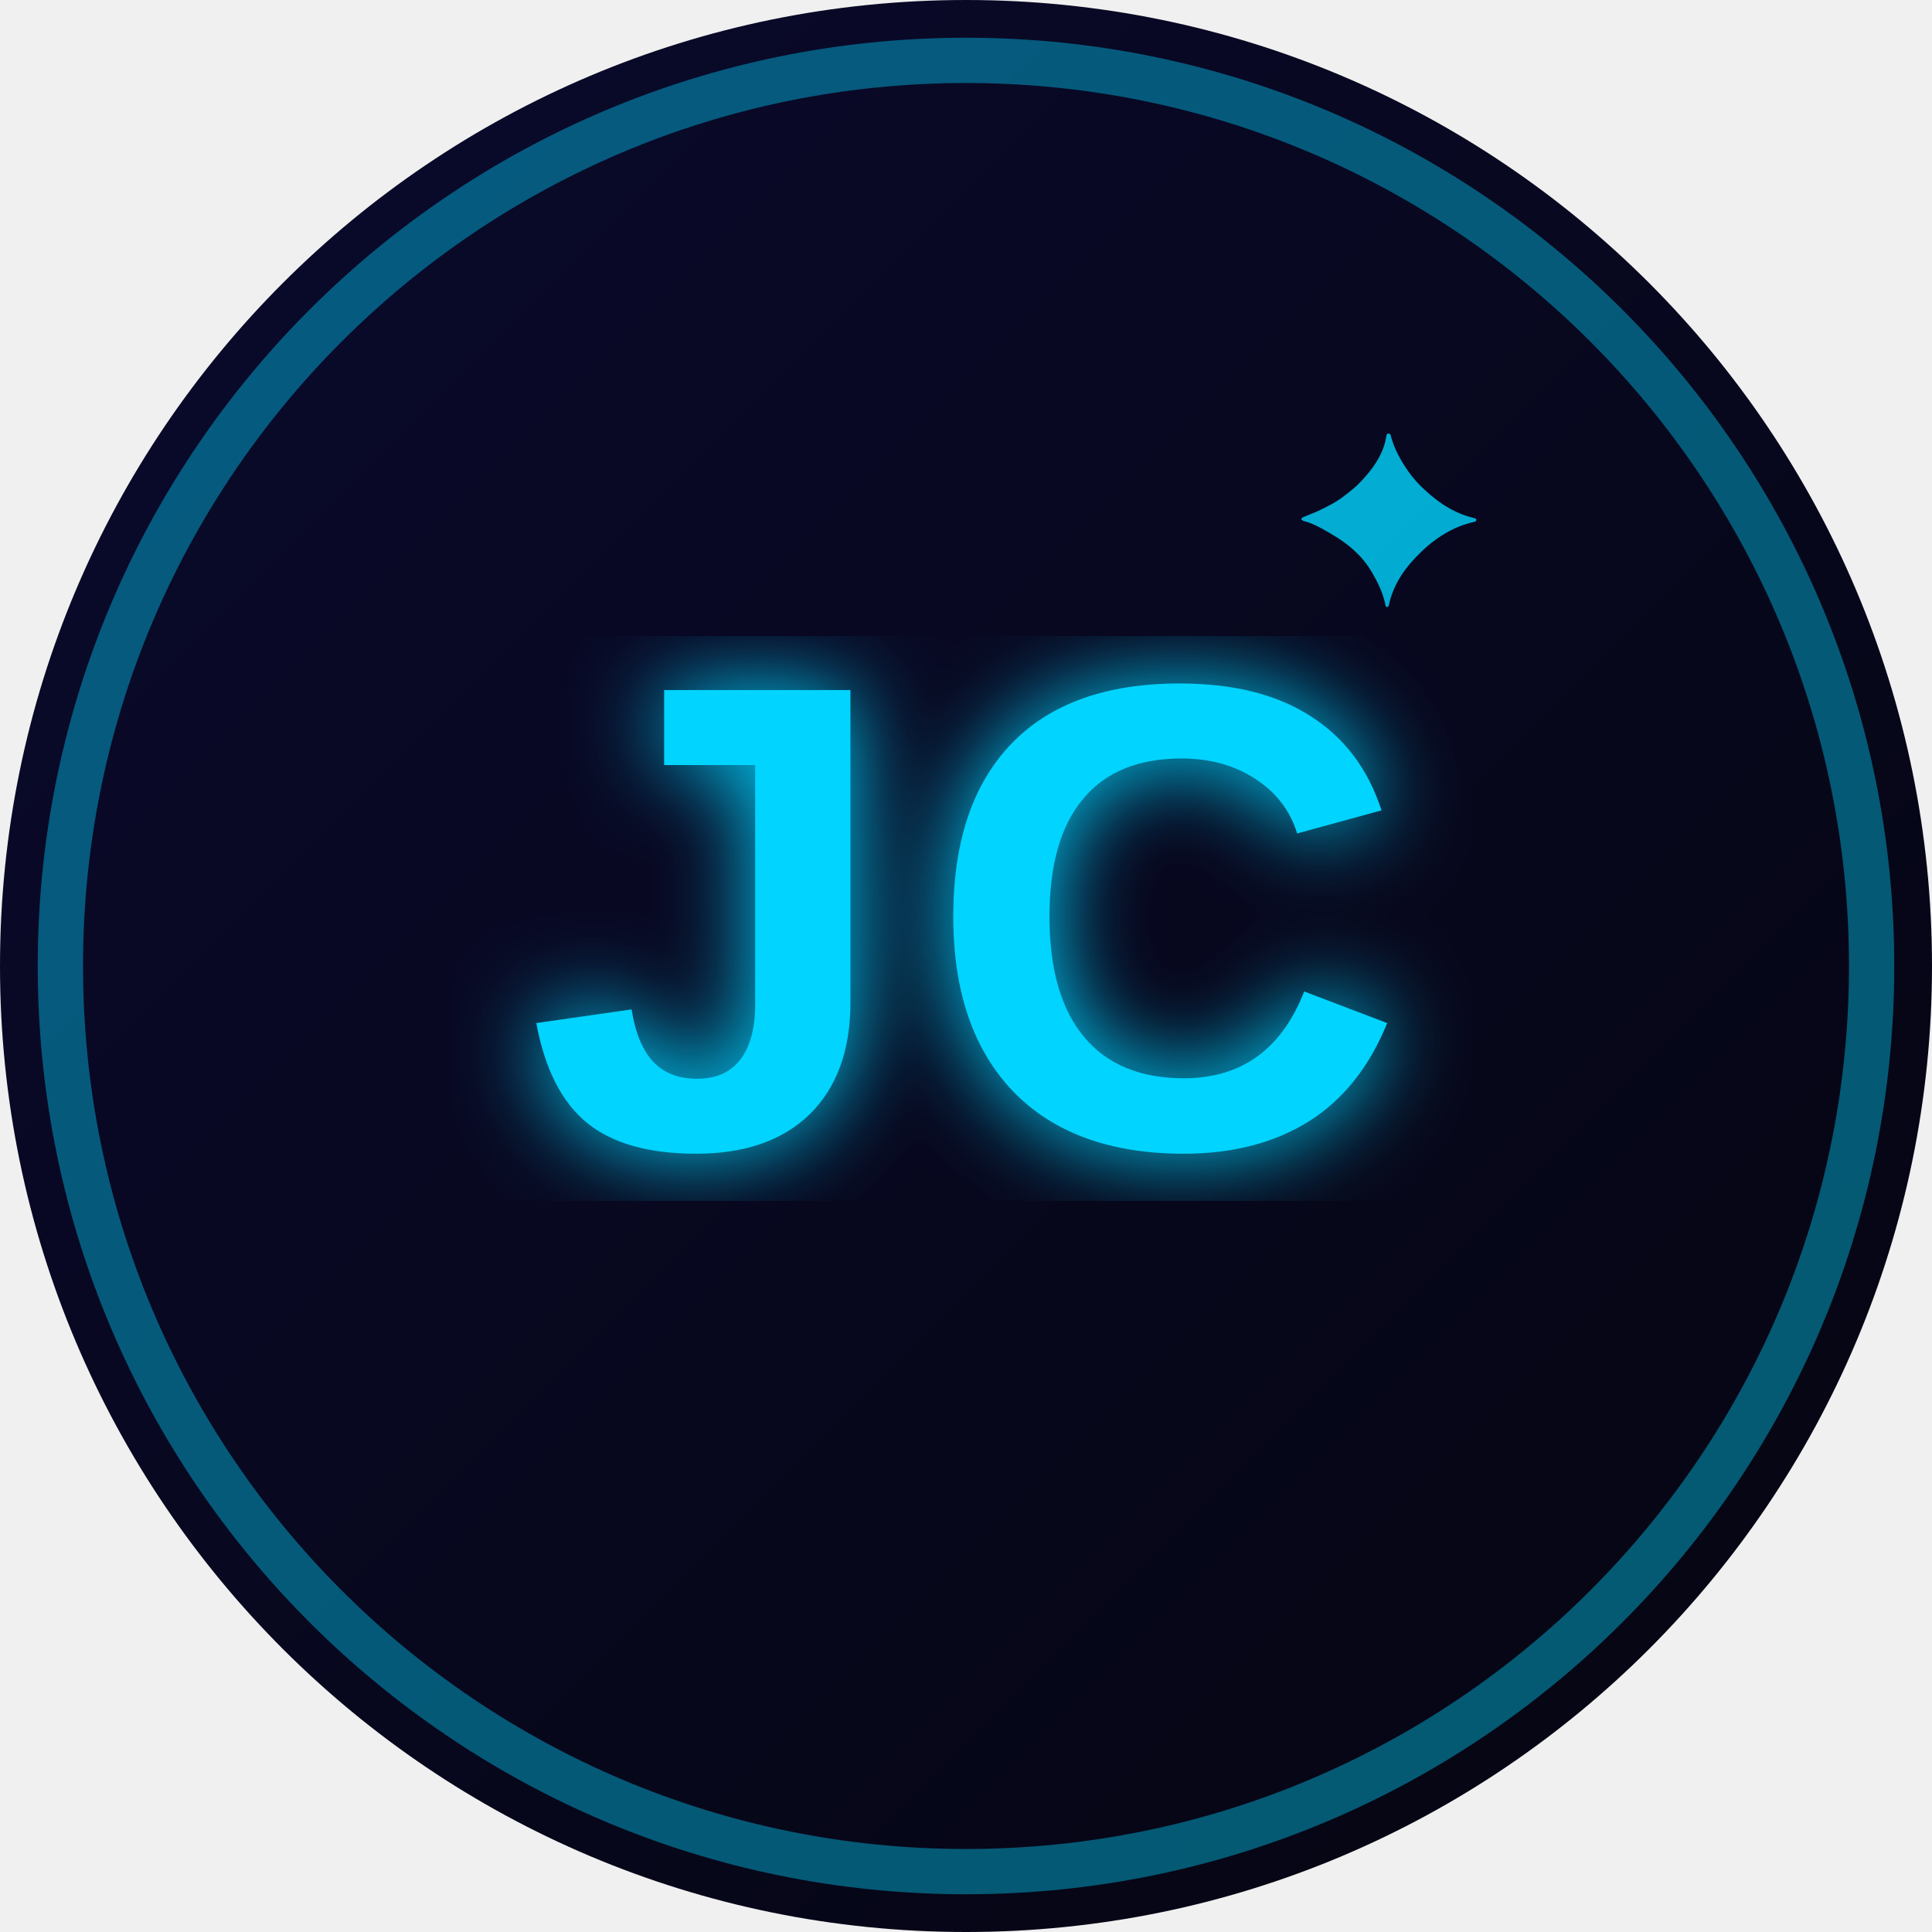
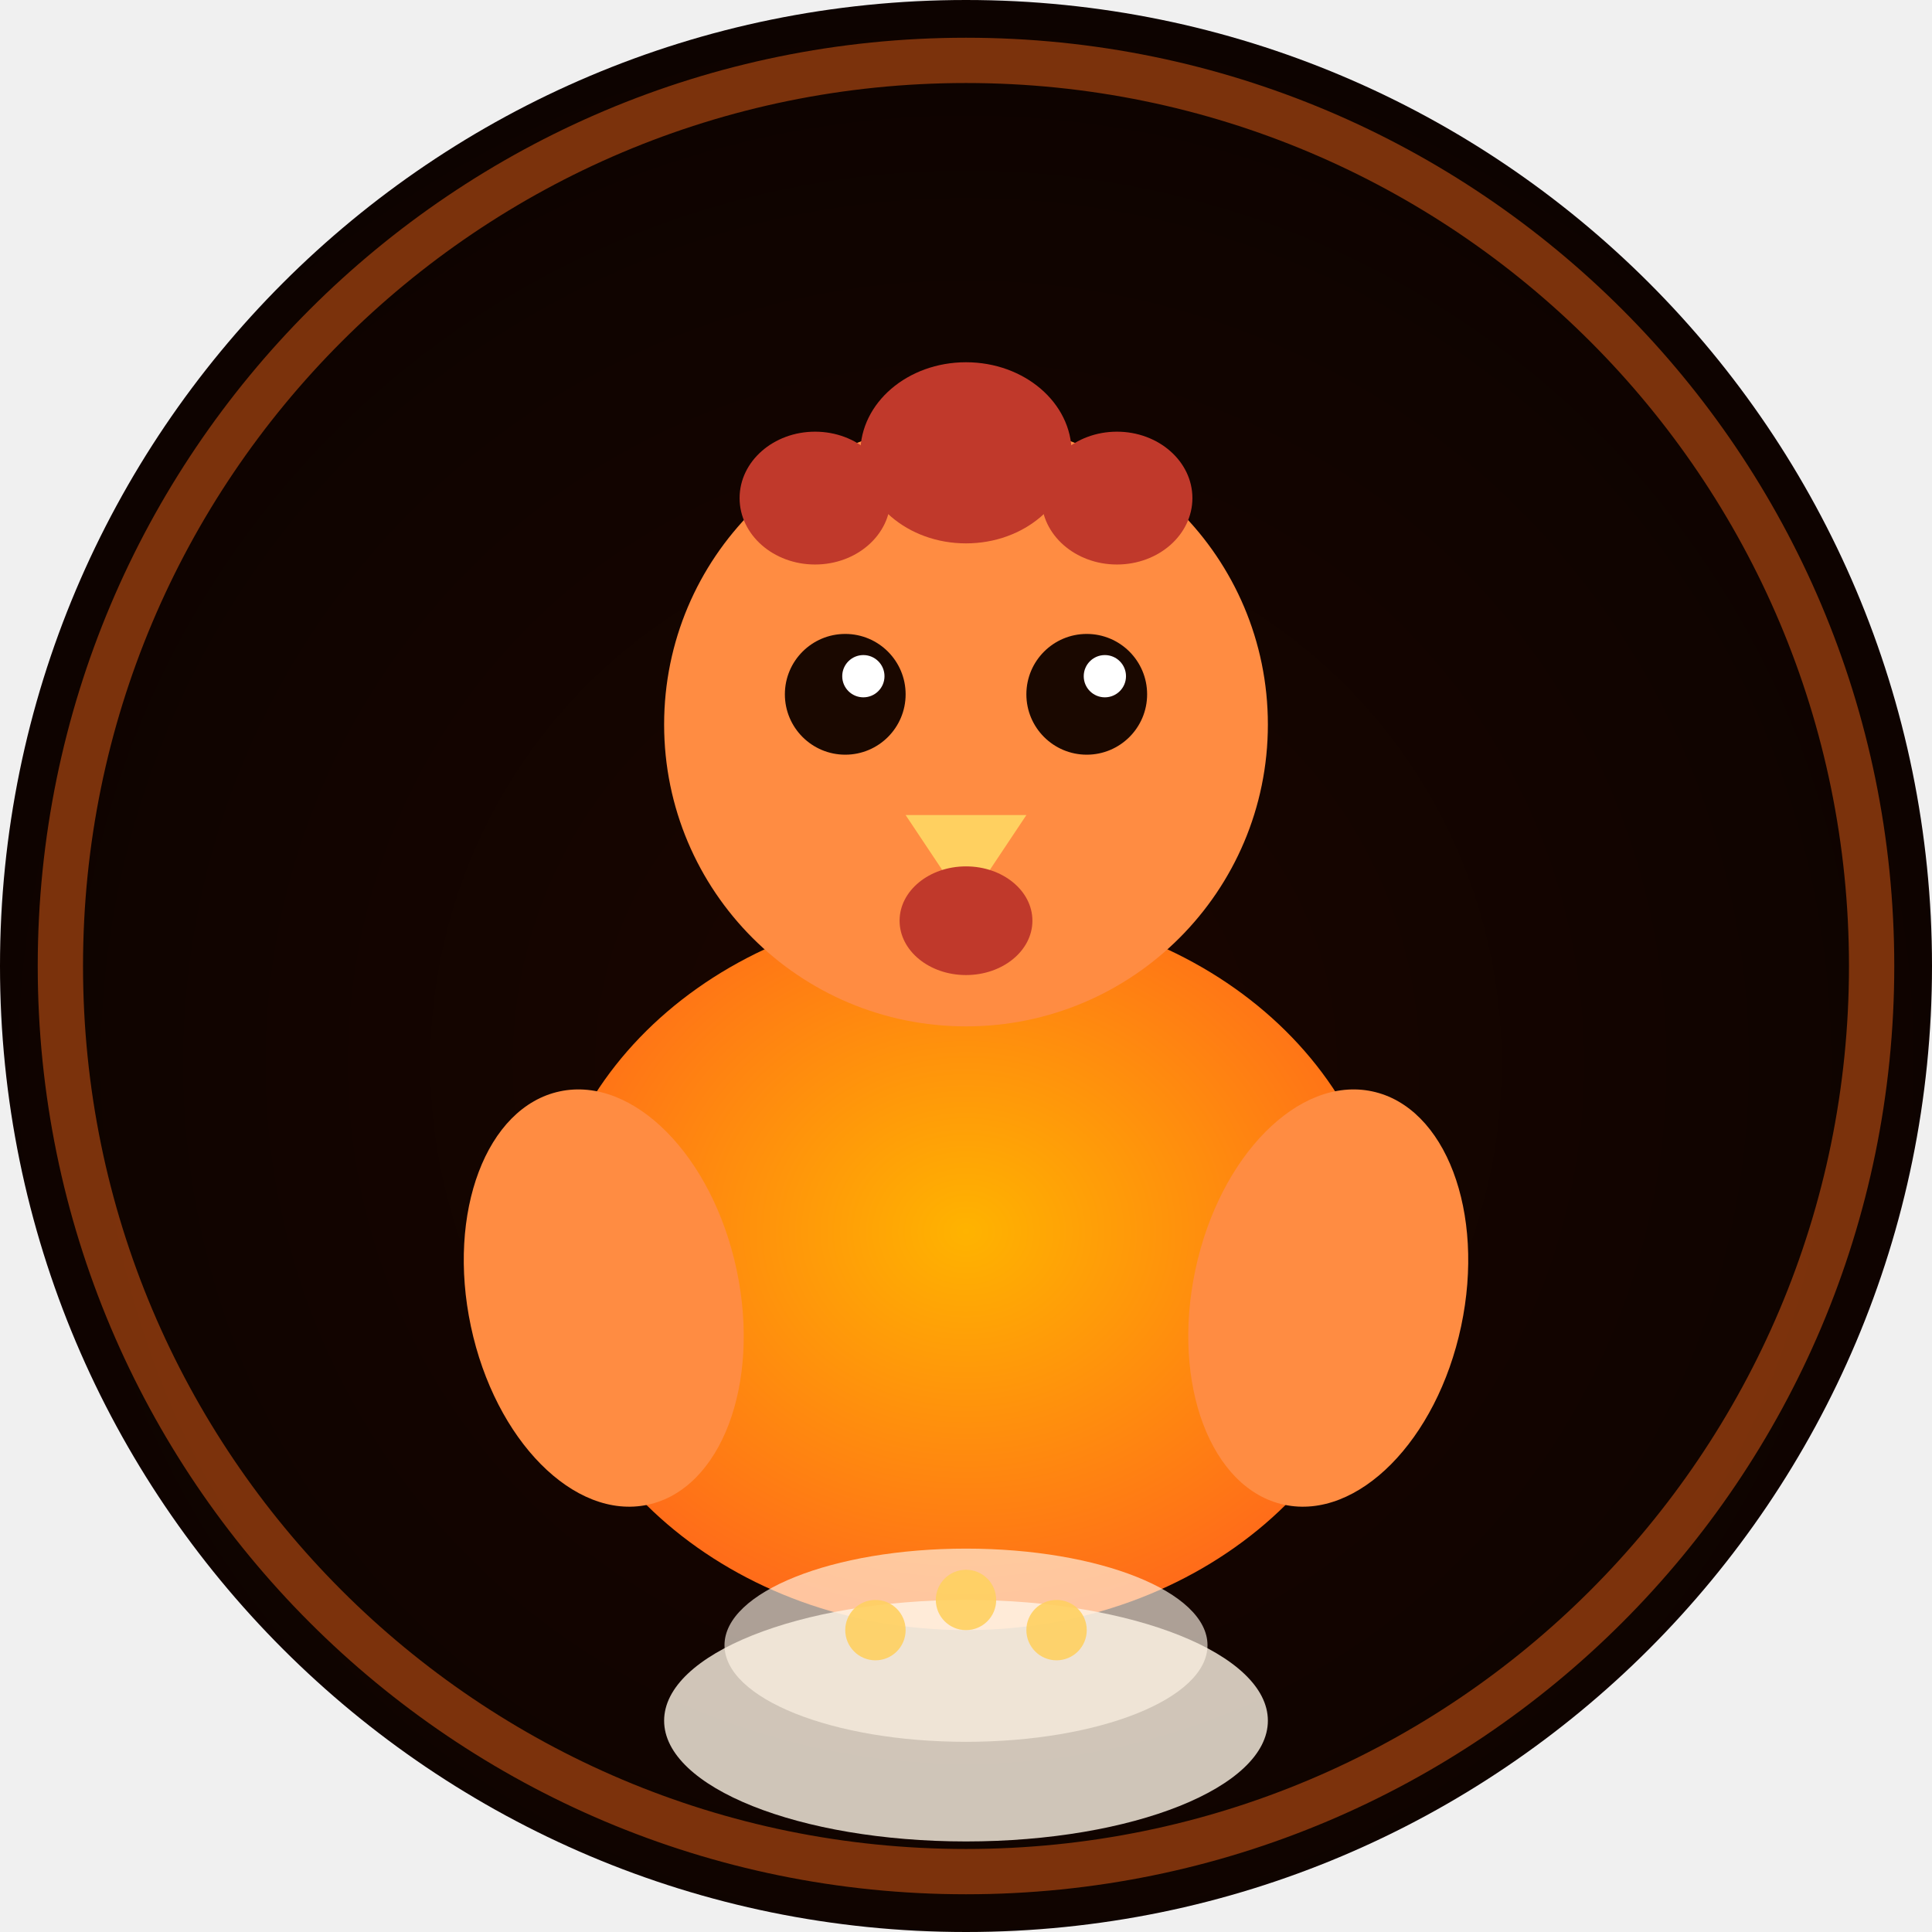
<svg xmlns="http://www.w3.org/2000/svg" viewBox="0 0 64 64" width="64" height="64">
  <defs>
-     <linearGradient id="bg" x1="0%" y1="0%" x2="100%" y2="100%">
-       <stop offset="0%" style="stop-color:#0a0a2e" />
-       <stop offset="100%" style="stop-color:#050510" />
-     </linearGradient>
-     <filter id="glow">
-       <feGaussianBlur stdDeviation="1.5" result="blur" />
-       <feMerge>
-         <feMergeNode in="blur" />
-         <feMergeNode in="SourceGraphic" />
-       </feMerge>
-     </filter>
+     <radialGradient id="bgGrad" cx="50%" cy="55%" r="55%">
+       <stop offset="0%" stop-color="#1a0600" />
+       <stop offset="100%" stop-color="#0D0300" />
+     </radialGradient>
+     <radialGradient id="bodyGrad" cx="50%" cy="45%" r="55%">
+       <stop offset="0%" stop-color="#FFB300" />
+       <stop offset="100%" stop-color="#FF6B1A" />
+     </radialGradient>
  </defs>
-   <circle cx="32" cy="32" r="32" fill="url(#bg)" />
-   <circle cx="32" cy="32" r="30" fill="none" stroke="#00d4ff" stroke-width="1.5" opacity="0.4" />
-   <text x="32" y="38" text-anchor="middle" font-family="Arial, sans-serif" font-weight="900" font-size="22" letter-spacing="1" fill="#00d4ff" filter="url(#glow)">JC</text>
-   <text x="46" y="20" font-size="8" fill="#00d4ff" opacity="0.8" text-anchor="middle">✦</text>
+   <circle cx="32" cy="32" r="32" fill="url(#bgGrad)" />
+   <circle cx="32" cy="32" r="30" fill="none" stroke="#FF6B1A" stroke-width="1.5" opacity="0.45" />
+   <ellipse cx="32" cy="42" rx="14" ry="12" fill="url(#bodyGrad)" />
+   <circle cx="32" cy="24" r="10" fill="#FF8C42" />
+   <ellipse cx="32" cy="15" rx="3.5" ry="3" fill="#C0392B" />
+   <ellipse cx="27" cy="16.5" rx="2.5" ry="2.2" fill="#C0392B" />
+   <ellipse cx="37" cy="16.5" rx="2.5" ry="2.2" fill="#C0392B" />
+   <circle cx="28" cy="23" r="2" fill="#1a0800" />
+   <circle cx="36" cy="23" r="2" fill="#1a0800" />
+   <circle cx="28.6" cy="22.4" r="0.7" fill="#fff" />
+   <circle cx="36.6" cy="22.4" r="0.7" fill="#fff" />
+   <path d="M30 27 L32 30 L34 27 Z" fill="#FFD060" />
+   <ellipse cx="32" cy="30.5" rx="2.2" ry="1.8" fill="#C0392B" />
+   <ellipse cx="20" cy="43" rx="4.5" ry="7" fill="#FF8C42" transform="rotate(-12 20 43)" />
+   <ellipse cx="44" cy="43" rx="4.5" ry="7" fill="#FF8C42" transform="rotate(12 44 43)" />
+   <ellipse cx="32" cy="57" rx="10" ry="4" fill="#FFF5E6" opacity="0.8" />
+   <ellipse cx="32" cy="54.5" rx="8" ry="3.2" fill="#FFF5E6" opacity="0.65" />
+   <circle cx="29" cy="54" r="1" fill="#FFD060" opacity="0.9" />
+   <circle cx="32" cy="53" r="1" fill="#FFD060" opacity="0.9" />
+   <circle cx="35" cy="54" r="1" fill="#FFD060" opacity="0.9" />
</svg>
